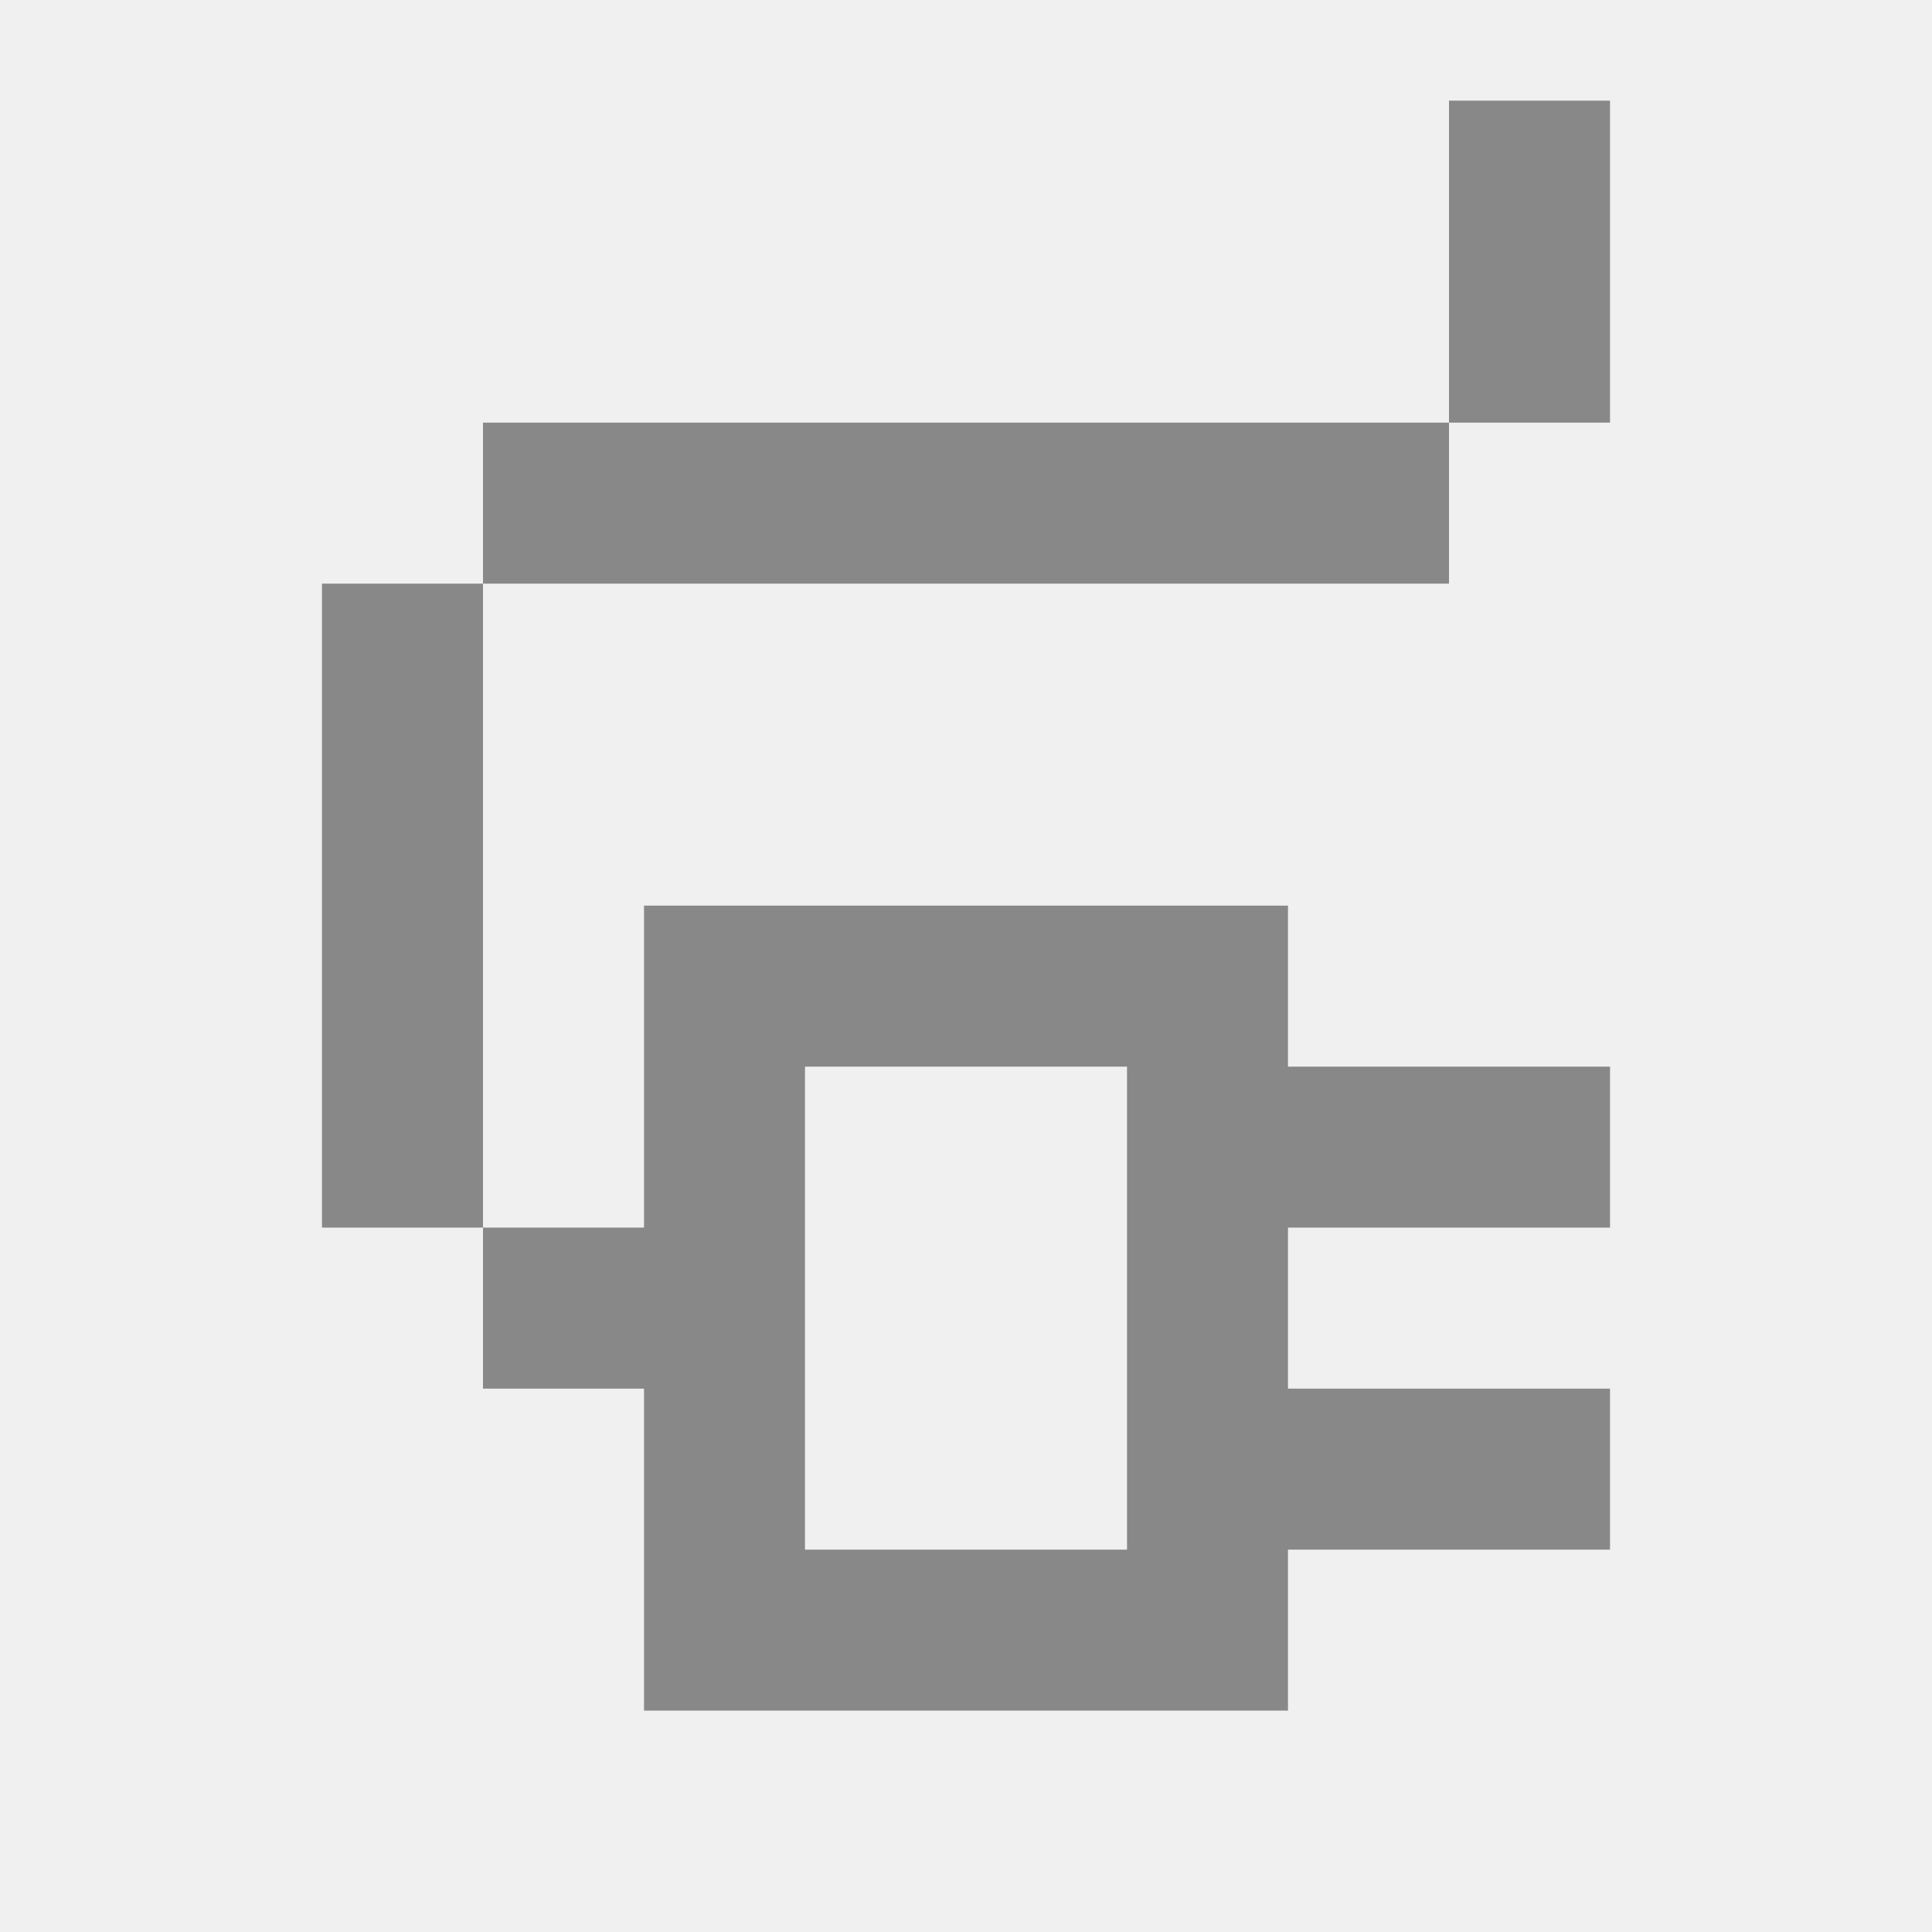
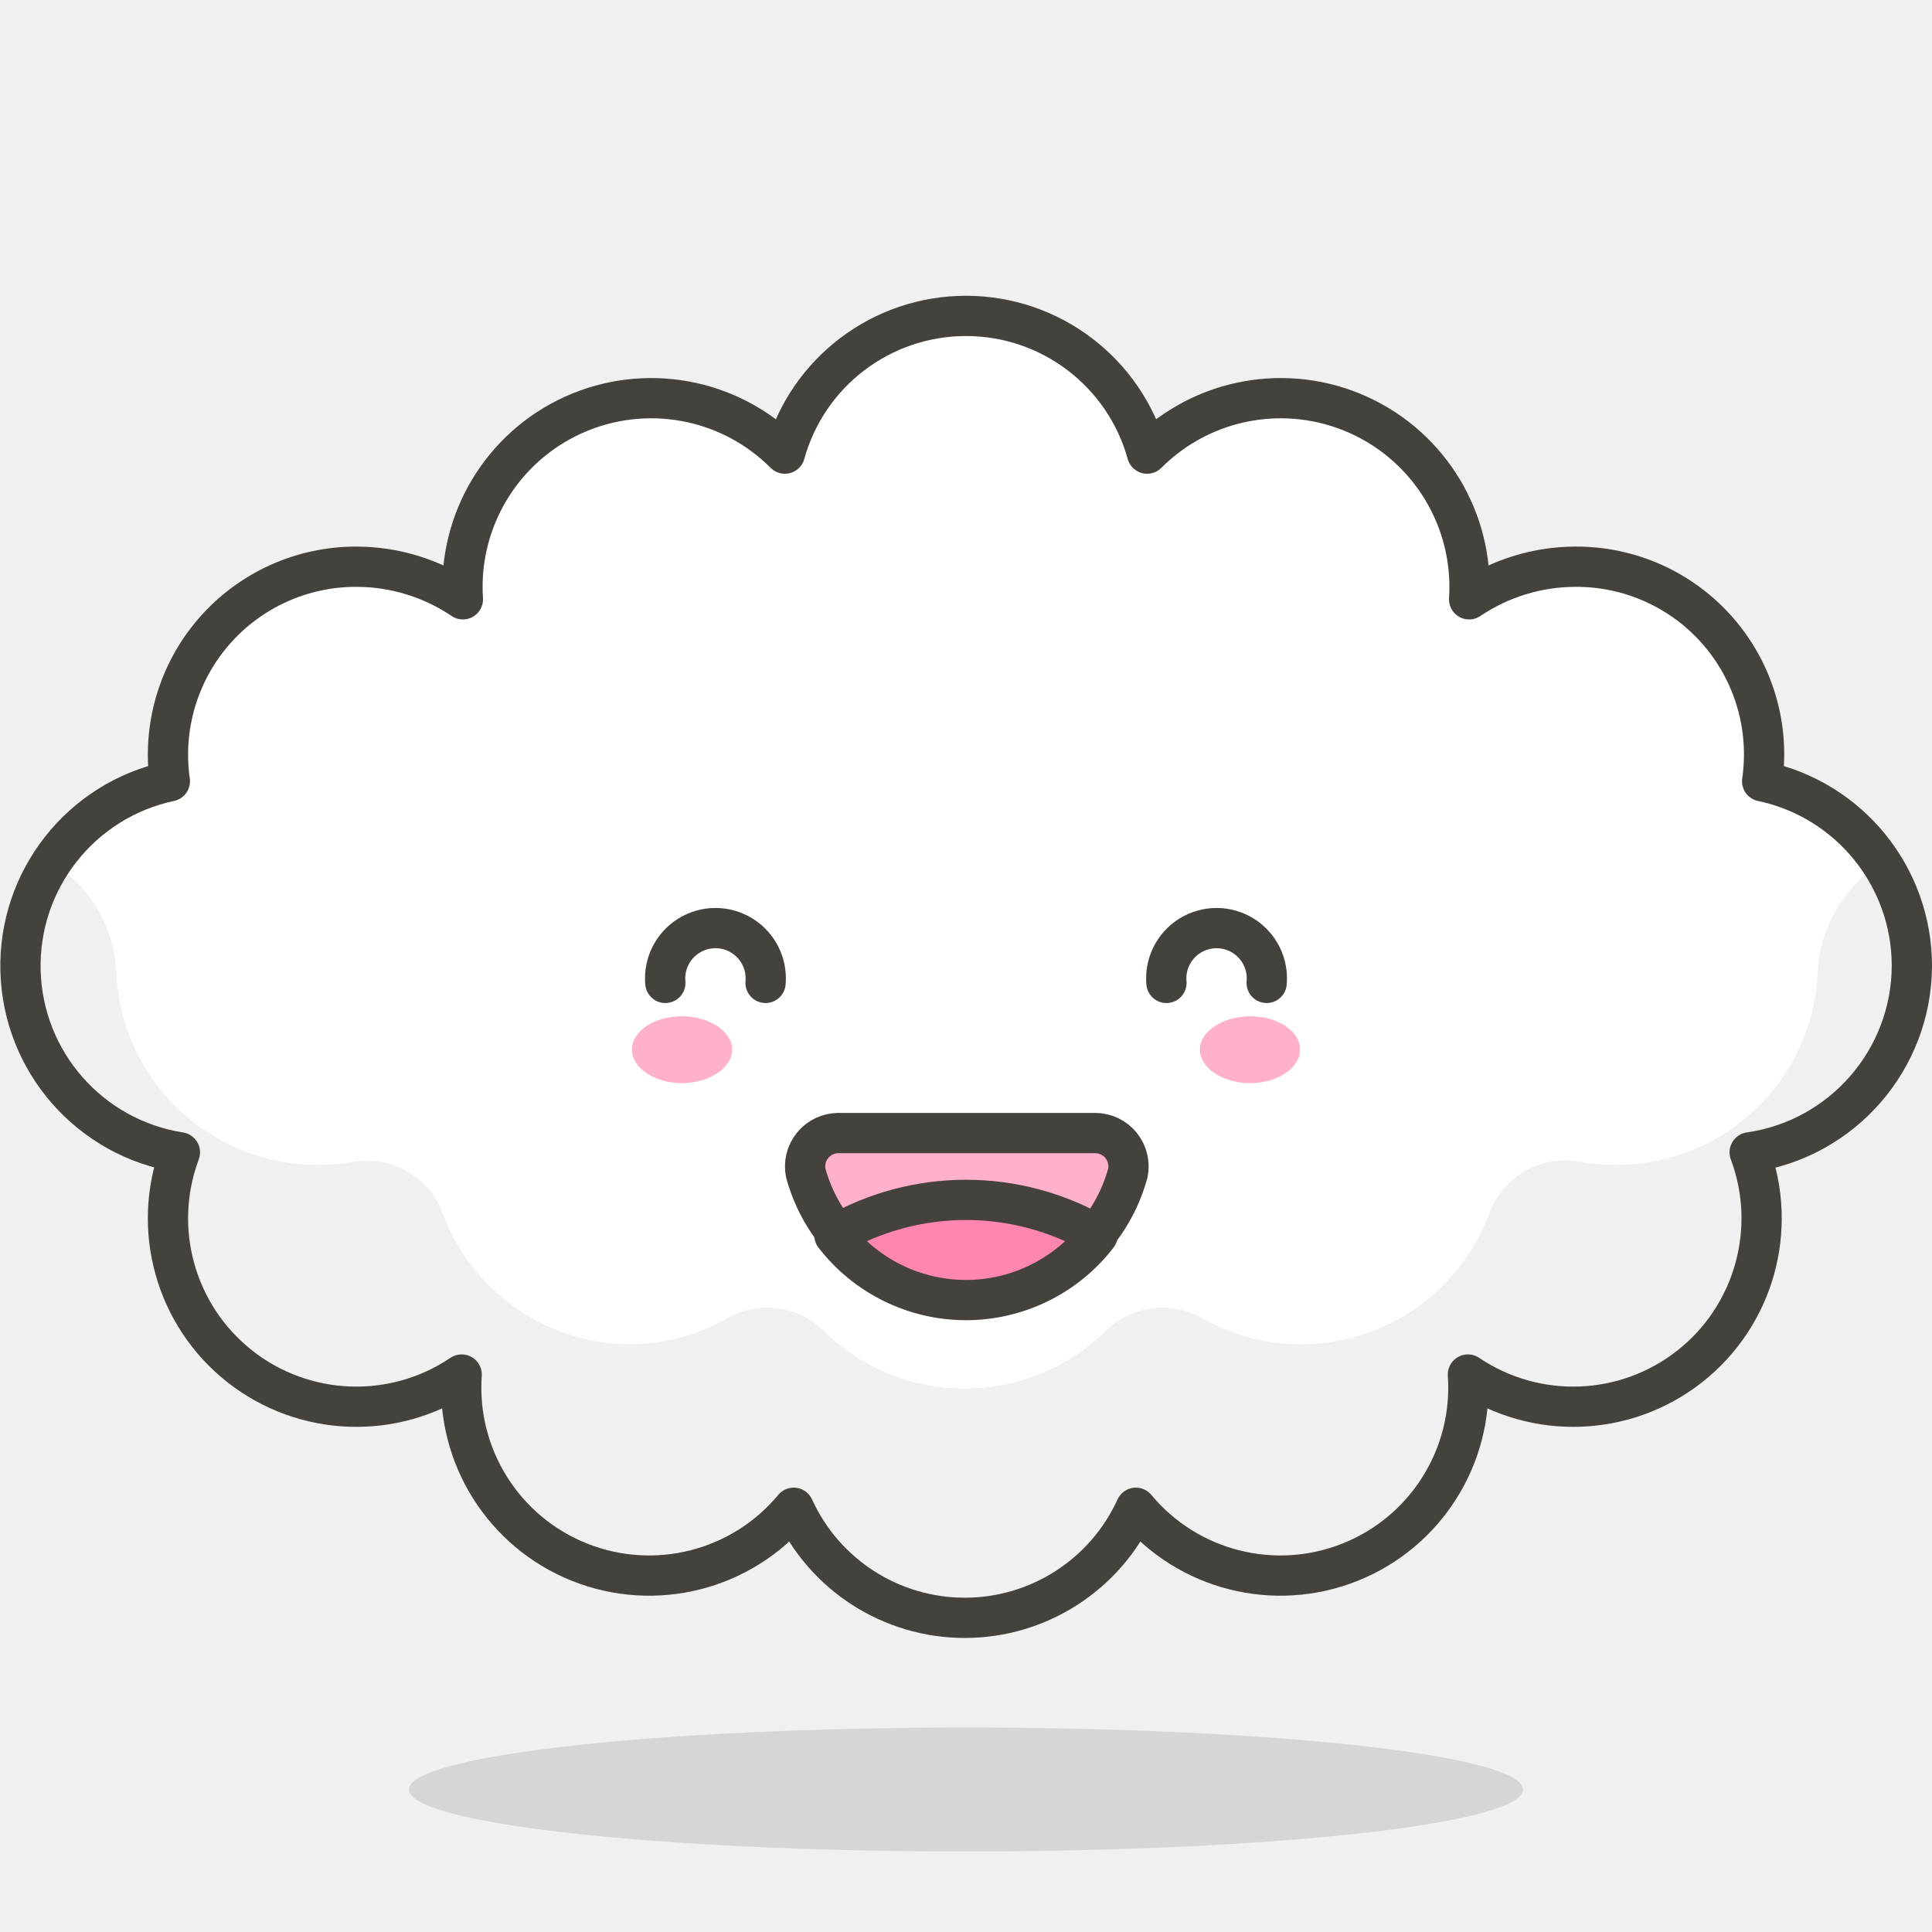
- <svg xmlns="http://www.w3.org/2000/svg" width="32" height="32" viewBox="0 0 32 32" fill="none">
-   <path d="M26.667 1.667H24V7H8V9.667H5.333V20.333H8V23H10.667V28.333H21.333V25.667H26.667V23H21.333V20.333H26.667V17.667H21.333V15H10.667V20.333H8V9.667H24V7H26.667V1.667ZM18.667 25.667H13.333V17.667H18.667V25.667Z" fill="#888888" />
+ <svg xmlns="http://www.w3.org/2000/svg" width="32" height="32" viewBox="0 0 48 48">
+   <path fill="#45413c" d="M10.16 44.46a13.84 1.54 0 1 0 27.68 0a13.84 1.54 0 1 0-27.68 0Z" opacity=".15" />
+   <path fill="#fff" d="M47.5 24a4.69 4.69 0 0 0-3.72-4.59a4.66 4.66 0 0 0-4.64-5.33a4.73 4.73 0 0 0-2.64.81a4.69 4.69 0 0 0-8-3.62a4.67 4.67 0 0 0-9 0a4.69 4.69 0 0 0-8 3.62a4.73 4.73 0 0 0-2.64-.81a4.67 4.67 0 0 0-4.64 5.33a4.69 4.69 0 0 0 .25 9.22a4.68 4.68 0 0 0 7 5.52a4.67 4.67 0 0 0 8.25 3.31a4.67 4.67 0 0 0 8.5 0a4.67 4.67 0 0 0 8.25-3.31a4.68 4.68 0 0 0 7-5.52A4.7 4.7 0 0 0 47.5 24Z" />
+   <path fill="#f0f0f0" d="M46.73 21.45a3.38 3.38 0 0 0-1.57 2.72a5 5 0 0 1-5 4.77a5.14 5.14 0 0 1-.88-.07A2 2 0 0 0 37 30.15a5 5 0 0 1-4.68 3.25a4.92 4.92 0 0 1-2.45-.65a2 2 0 0 0-2.4.32a5 5 0 0 1-7 0a2 2 0 0 0-2.4-.32a4.92 4.92 0 0 1-2.45.65A5 5 0 0 1 11 30.15a2 2 0 0 0-2.23-1.28a5.14 5.14 0 0 1-.88.07a5 5 0 0 1-5-4.77a3.38 3.38 0 0 0-1.57-2.72a4.66 4.66 0 0 0 3.2 7.18a4.68 4.68 0 0 0 7 5.52a4.67 4.67 0 0 0 8.25 3.31a4.67 4.67 0 0 0 8.5 0a4.67 4.67 0 0 0 8.25-3.31a4.68 4.68 0 0 0 7-5.52a4.66 4.66 0 0 0 3.2-7.18Z" />
+   <path fill="none" stroke="#45413c" stroke-linecap="round" stroke-linejoin="round" d="M47.5 24a4.69 4.69 0 0 0-3.72-4.59a4.66 4.66 0 0 0-4.64-5.33a4.73 4.73 0 0 0-2.64.81a4.69 4.69 0 0 0-8-3.62a4.67 4.67 0 0 0-9 0a4.69 4.69 0 0 0-8 3.62a4.73 4.73 0 0 0-2.64-.81a4.67 4.67 0 0 0-4.64 5.33a4.69 4.69 0 0 0 .25 9.22a4.68 4.68 0 0 0 7 5.52a4.67 4.67 0 0 0 8.25 3.31a4.67 4.67 0 0 0 8.5 0a4.67 4.67 0 0 0 8.25-3.31a4.68 4.68 0 0 0 7-5.52A4.7 4.7 0 0 0 47.5 24Z" />
+   <path fill="#ffb0ca" d="M15.7 26.08c0 .45.56.83 1.24.83s1.25-.38 1.25-.83s-.56-.83-1.25-.83s-1.24.37-1.24.83Z" />
+   <path fill="#ffb0ca" stroke="#45413c" stroke-linecap="round" stroke-linejoin="round" d="M27.21 28.15a.83.83 0 0 1 .81 1a4.15 4.15 0 0 1-8 0a.83.83 0 0 1 .81-1Z" />
+   <path fill="#ff87af" stroke="#45413c" stroke-linecap="round" stroke-linejoin="round" d="M24 32.3a4.13 4.13 0 0 0 3.27-1.61a6.52 6.52 0 0 0-6.54 0A4.13 4.13 0 0 0 24 32.3Z" />
+   <path fill="none" stroke="#45413c" stroke-linecap="round" stroke-linejoin="round" d="M16.53 24.42a1.25 1.25 0 1 1 2.49 0" />
+   <path fill="#ffb0ca" d="M32.3 26.08c0 .45-.56.83-1.24.83s-1.25-.38-1.25-.83s.56-.83 1.25-.83s1.24.37 1.24.83Z" />
+   <path fill="none" stroke="#45413c" stroke-linecap="round" stroke-linejoin="round" d="M31.47 24.42a1.25 1.25 0 1 0-2.49 0" />
</svg>
